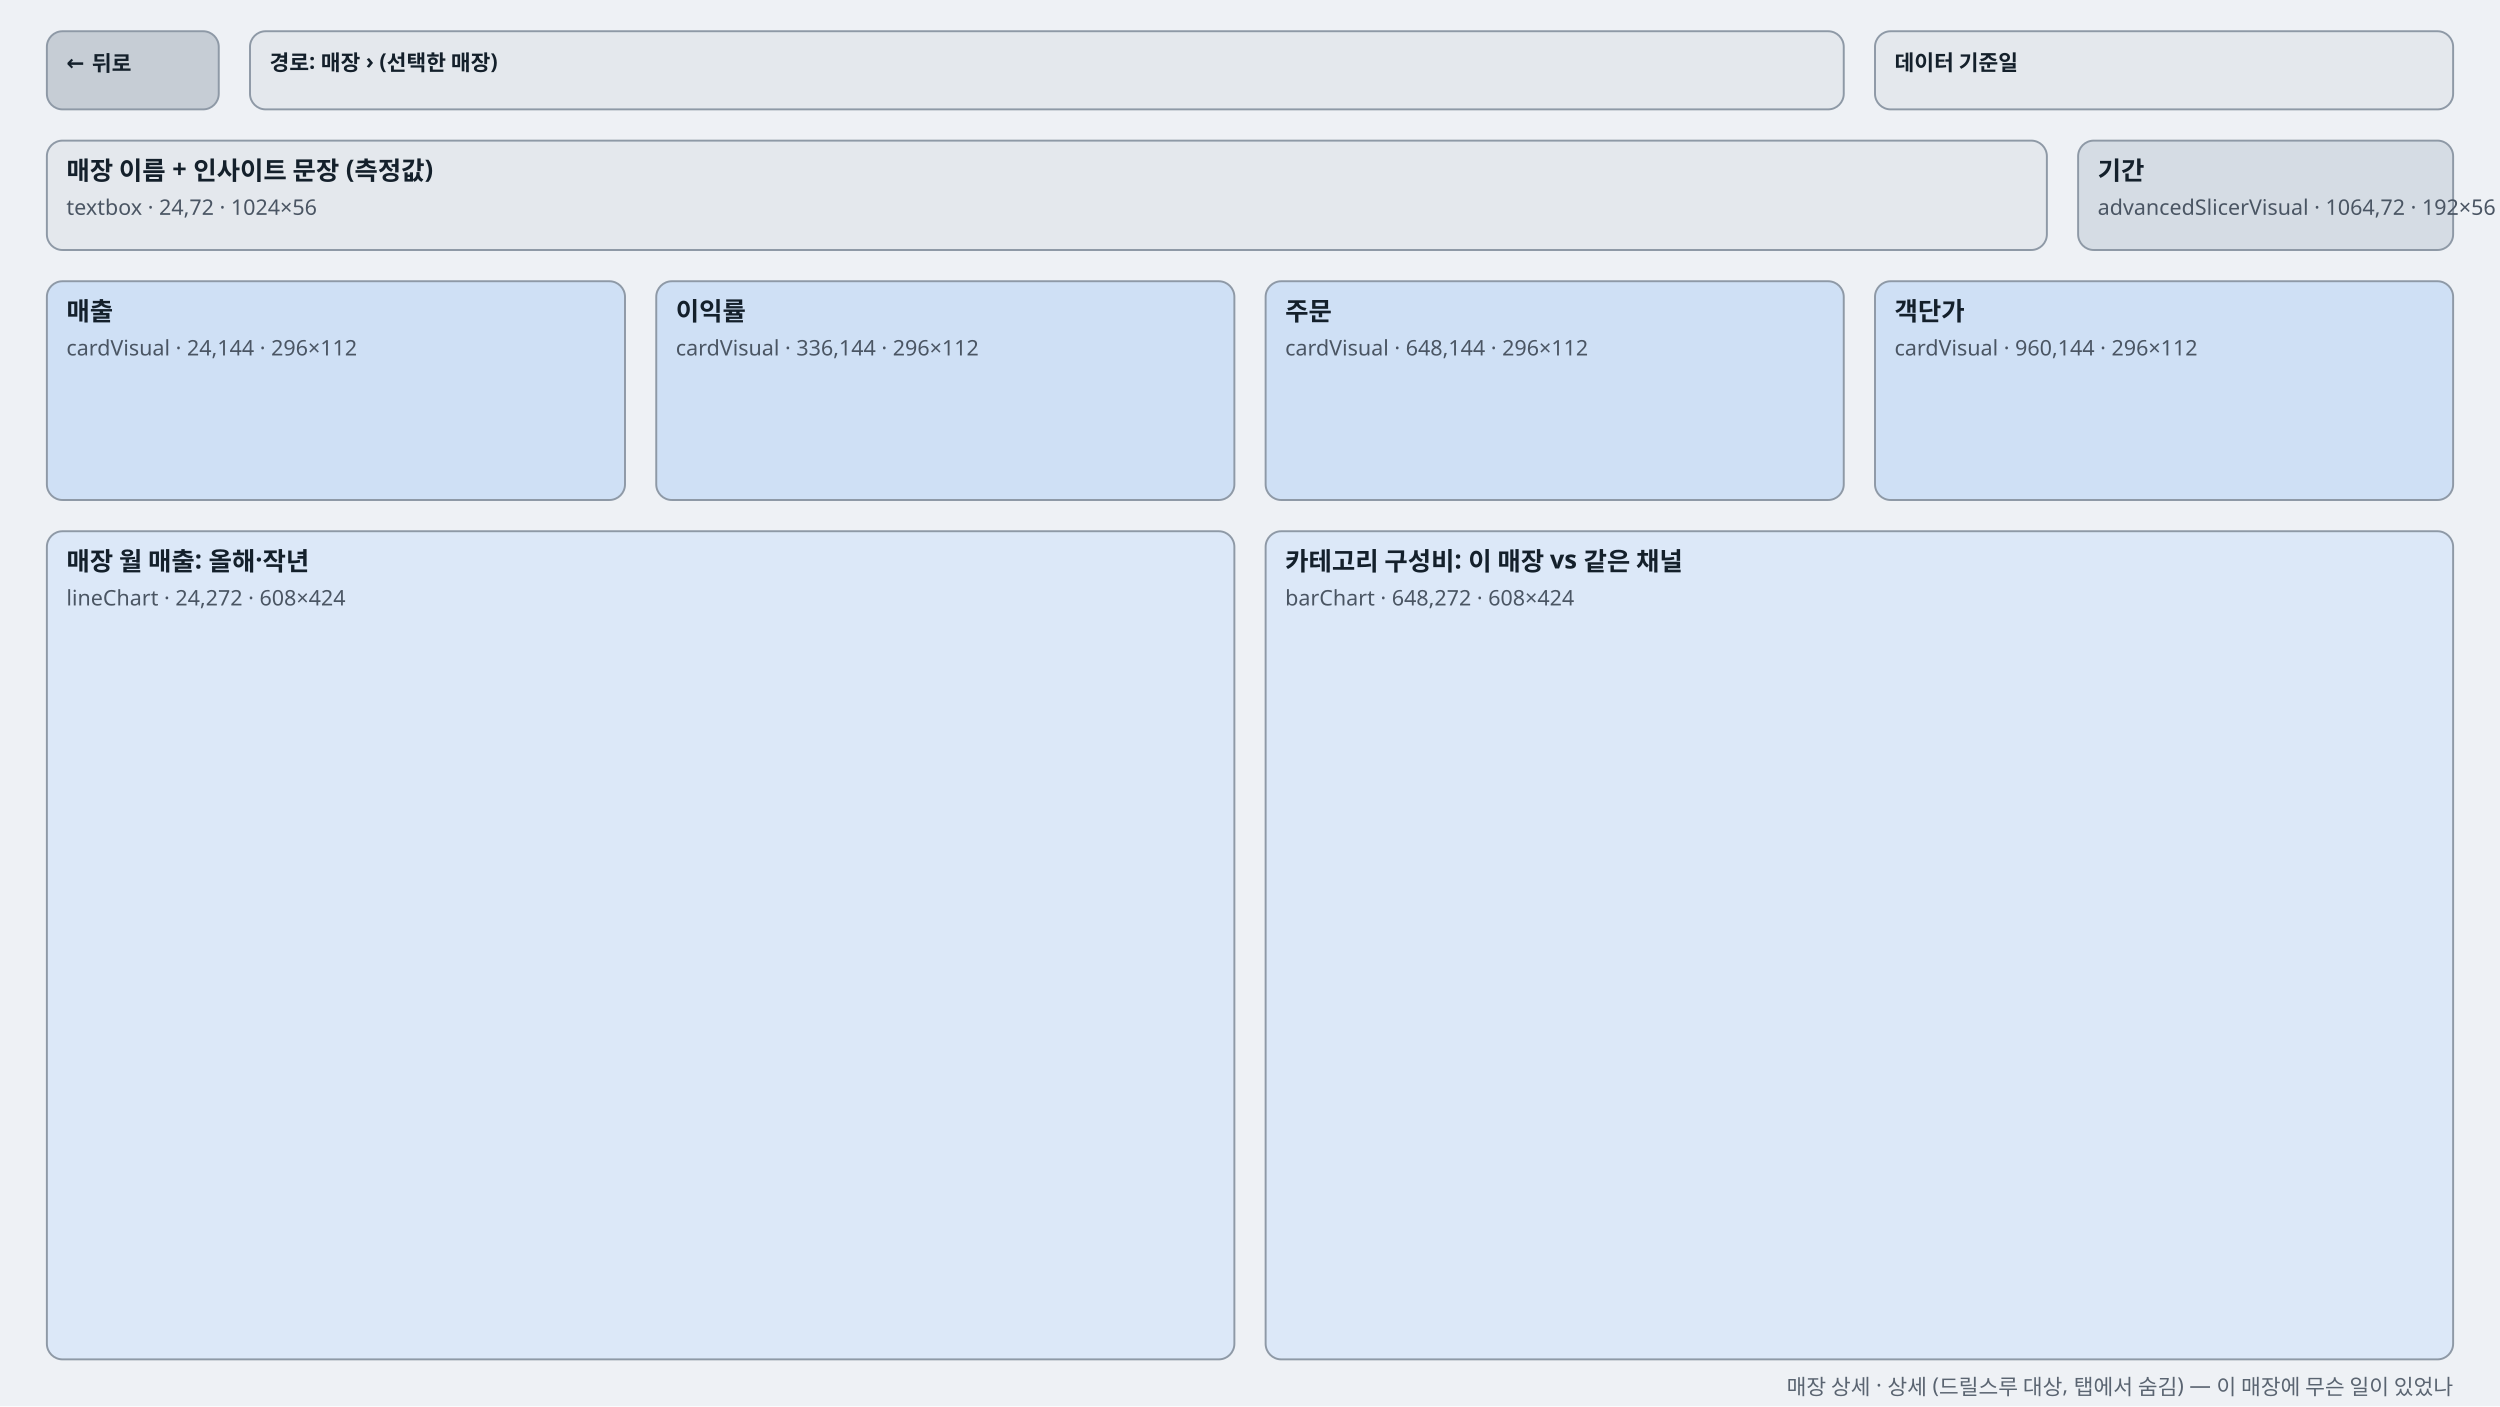
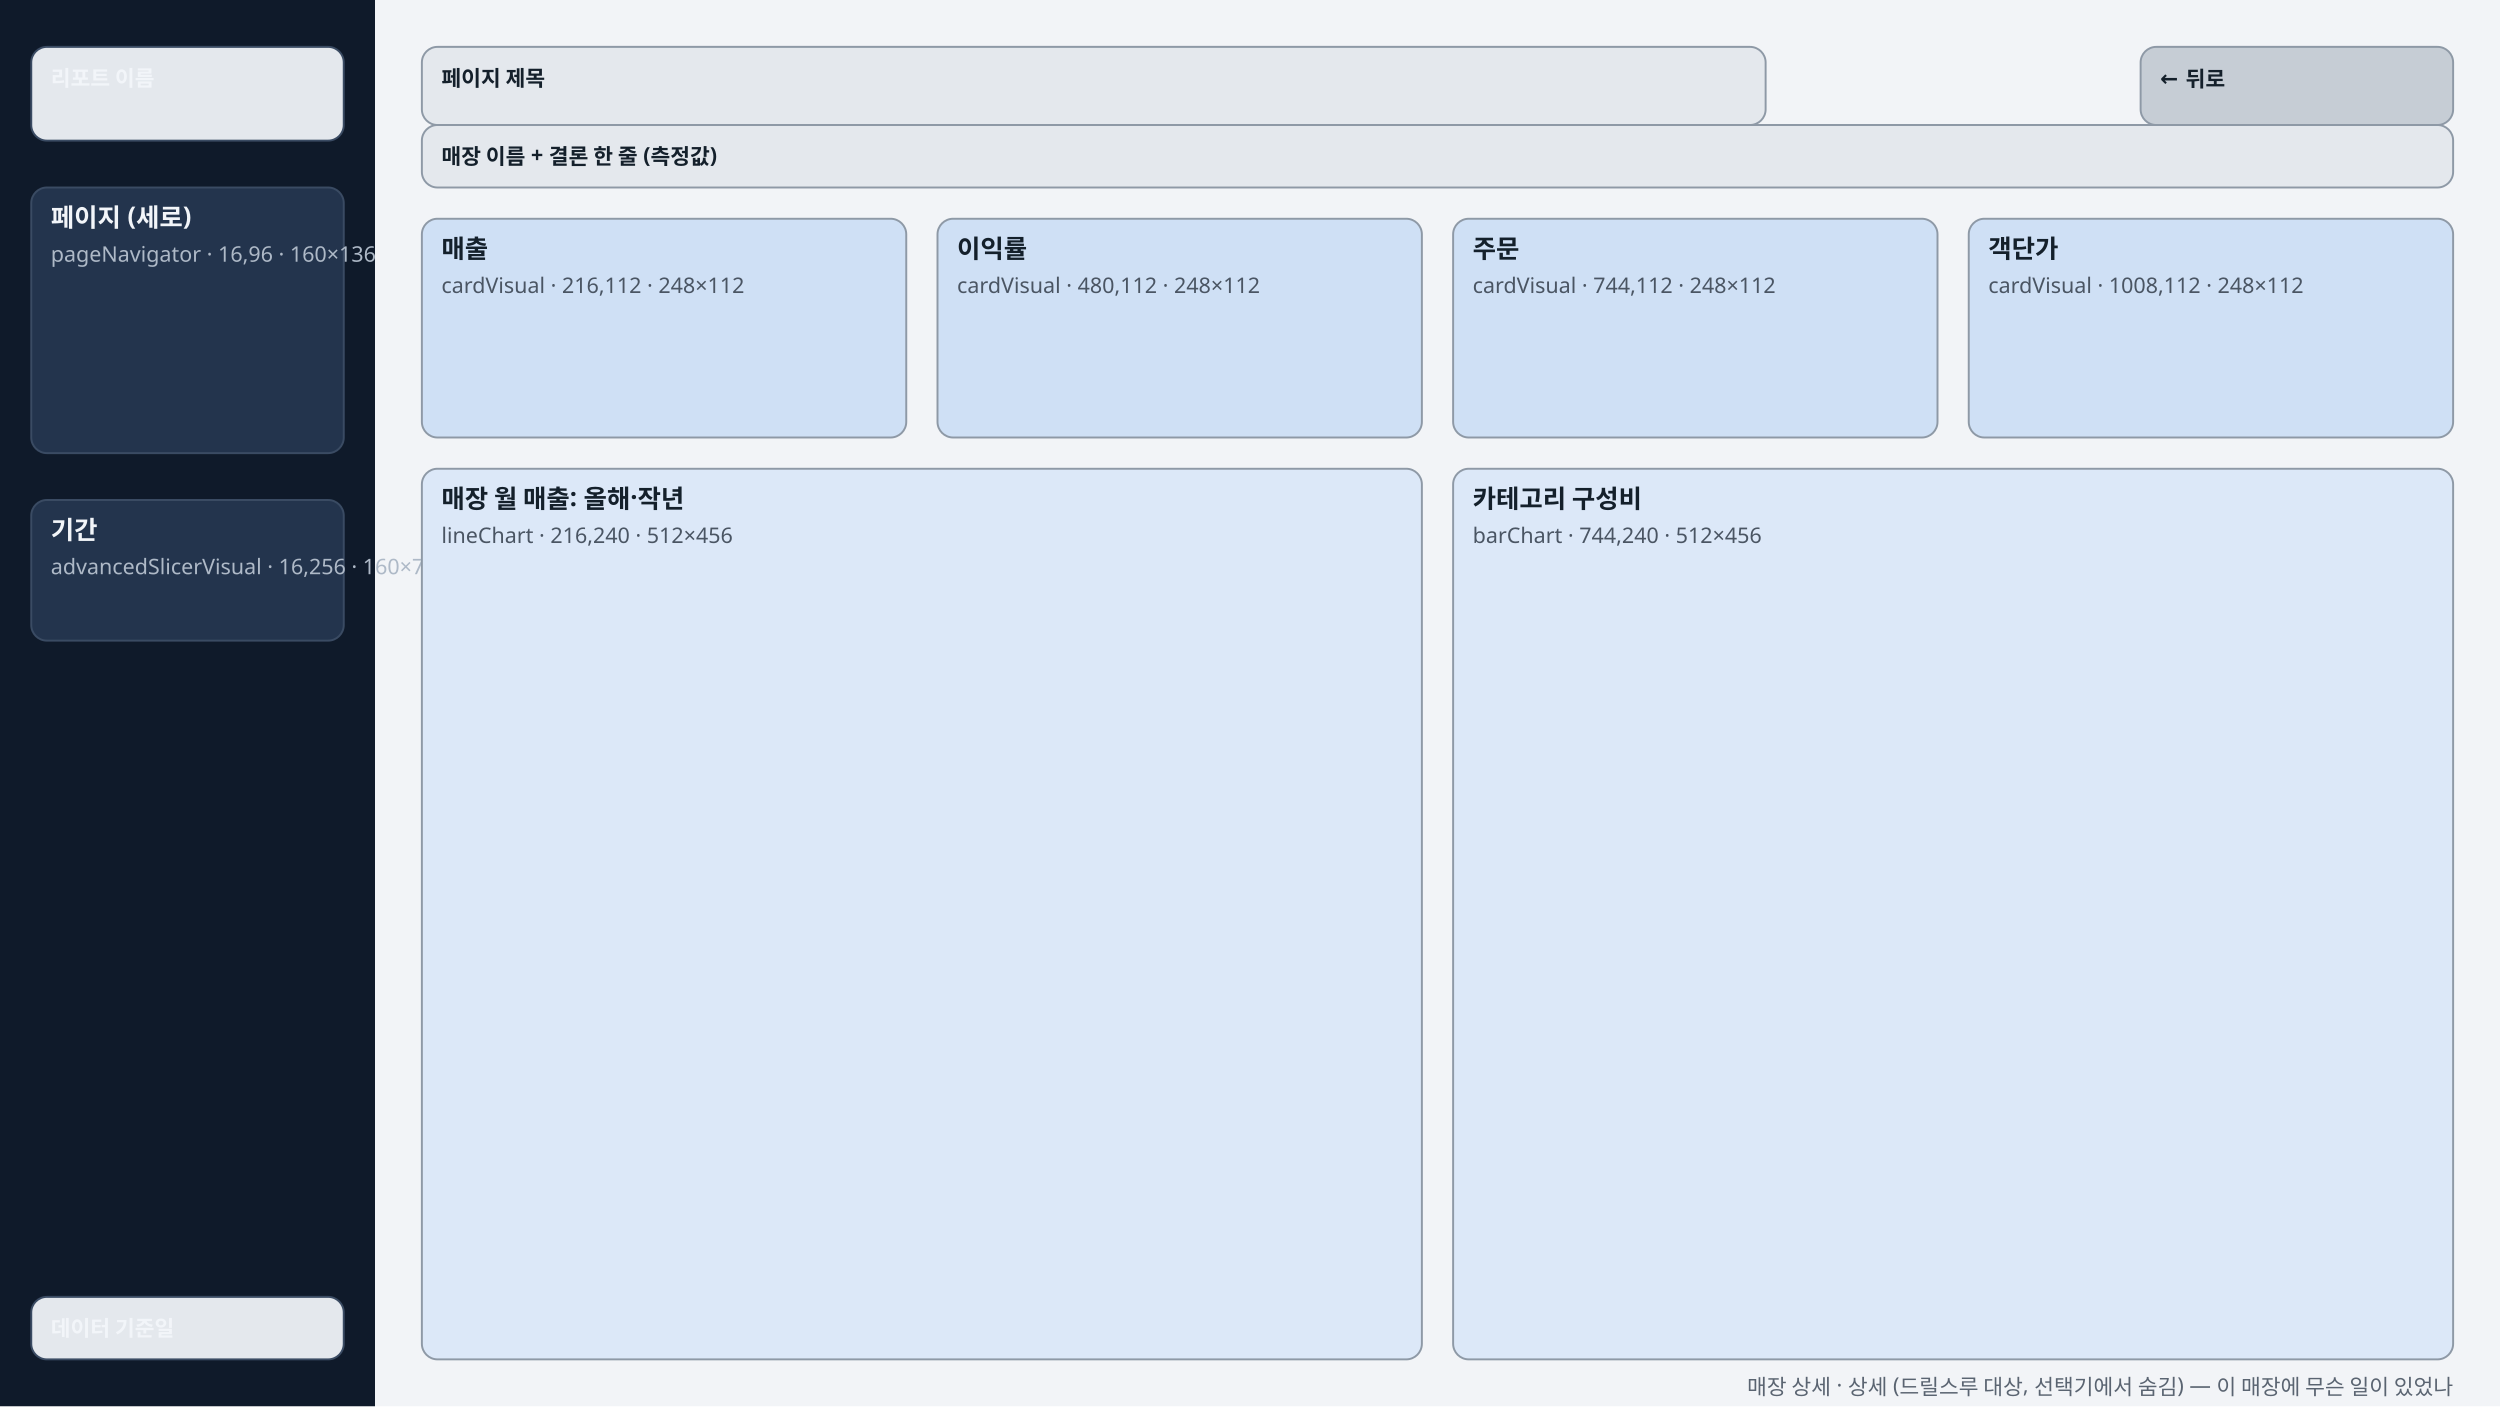
<svg xmlns="http://www.w3.org/2000/svg" viewBox="0 0 1280 720" width="1280" height="720" font-family="Segoe UI, Malgun Gothic, sans-serif">
-   <rect width="1280" height="720" fill="#EEF1F5" />
-   <rect x="24" y="16" width="88" height="40" rx="8" fill="#C6CDD5" stroke="#8E99A6" stroke-width="1" />
-   <text x="34" y="36" font-size="11" font-weight="600" fill="#14202B">← 뒤로</text>
-   <rect x="128" y="16" width="816" height="40" rx="8" fill="#E4E8ED" stroke="#8E99A6" stroke-width="1" />
-   <text x="138" y="36" font-size="11" font-weight="600" fill="#14202B">경로: 매장 › (선택한 매장)</text>
-   <rect x="960" y="16" width="296" height="40" rx="8" fill="#E4E8ED" stroke="#8E99A6" stroke-width="1" />
-   <text x="970" y="36" font-size="11" font-weight="600" fill="#14202B">데이터 기준일</text>
-   <rect x="24" y="72" width="1024" height="56" rx="8" fill="#E4E8ED" stroke="#8E99A6" stroke-width="1" />
-   <text x="34" y="92" font-size="13" font-weight="600" fill="#14202B">매장 이름 + 인사이트 문장 (측정값)</text>
-   <text x="34" y="110" font-size="11" fill="#4A5563">textbox · 24,72 · 1024×56</text>
-   <rect x="1064" y="72" width="192" height="56" rx="8" fill="#D5DCE4" stroke="#8E99A6" stroke-width="1" />
-   <text x="1074" y="92" font-size="13" font-weight="600" fill="#14202B">기간</text>
-   <text x="1074" y="110" font-size="11" fill="#4A5563">advancedSlicerVisual · 1064,72 · 192×56</text>
-   <rect x="24" y="144" width="296" height="112" rx="8" fill="#CFE0F5" stroke="#8E99A6" stroke-width="1" />
-   <text x="34" y="164" font-size="13" font-weight="600" fill="#14202B">매출</text>
-   <text x="34" y="182" font-size="11" fill="#4A5563">cardVisual · 24,144 · 296×112</text>
-   <rect x="336" y="144" width="296" height="112" rx="8" fill="#CFE0F5" stroke="#8E99A6" stroke-width="1" />
-   <text x="346" y="164" font-size="13" font-weight="600" fill="#14202B">이익률</text>
-   <text x="346" y="182" font-size="11" fill="#4A5563">cardVisual · 336,144 · 296×112</text>
-   <rect x="648" y="144" width="296" height="112" rx="8" fill="#CFE0F5" stroke="#8E99A6" stroke-width="1" />
-   <text x="658" y="164" font-size="13" font-weight="600" fill="#14202B">주문</text>
-   <text x="658" y="182" font-size="11" fill="#4A5563">cardVisual · 648,144 · 296×112</text>
-   <rect x="960" y="144" width="296" height="112" rx="8" fill="#CFE0F5" stroke="#8E99A6" stroke-width="1" />
-   <text x="970" y="164" font-size="13" font-weight="600" fill="#14202B">객단가</text>
-   <text x="970" y="182" font-size="11" fill="#4A5563">cardVisual · 960,144 · 296×112</text>
-   <rect x="24" y="272" width="608" height="424" rx="8" fill="#DCE8F8" stroke="#8E99A6" stroke-width="1" />
-   <text x="34" y="292" font-size="13" font-weight="600" fill="#14202B">매장 월 매출: 올해·작년</text>
-   <text x="34" y="310" font-size="11" fill="#4A5563">lineChart · 24,272 · 608×424</text>
-   <rect x="648" y="272" width="608" height="424" rx="8" fill="#DCE8F8" stroke="#8E99A6" stroke-width="1" />
-   <text x="658" y="292" font-size="13" font-weight="600" fill="#14202B">카테고리 구성비: 이 매장 vs 같은 채널</text>
-   <text x="658" y="310" font-size="11" fill="#4A5563">barChart · 648,272 · 608×424</text>
-   <text x="1256" y="714" font-size="11" text-anchor="end" fill="#5A6471">매장 상세 · 상세 (드릴스루 대상, 탭에서 숨김) — 이 매장에 무슨 일이 있었나</text>
+   <rect width="1280" height="720" fill="#F2F4F7" />
+   <rect x="0" y="0" width="192" height="720" fill="#0F1A2A" />
+   <rect x="16" y="24" width="160" height="48" rx="8" fill="#E4E8ED" stroke="#3A4B63" stroke-width="1" />
+   <text x="26" y="44" font-size="11" font-weight="600" fill="#F2F5F9">리포트 이름</text>
+   <rect x="16" y="96" width="160" height="136" rx="8" fill="#23344D" stroke="#3A4B63" stroke-width="1" />
+   <text x="26" y="116" font-size="13" font-weight="600" fill="#F2F5F9">페이지 (세로)</text>
+   <text x="26" y="134" font-size="11" fill="#AEB9C7">pageNavigator · 16,96 · 160×136</text>
+   <rect x="16" y="256" width="160" height="72" rx="8" fill="#23344D" stroke="#3A4B63" stroke-width="1" />
+   <text x="26" y="276" font-size="13" font-weight="600" fill="#F2F5F9">기간</text>
+   <text x="26" y="294" font-size="11" fill="#AEB9C7">advancedSlicerVisual · 16,256 · 160×72</text>
+   <rect x="16" y="664" width="160" height="32" rx="8" fill="#E4E8ED" stroke="#3A4B63" stroke-width="1" />
+   <text x="26" y="684" font-size="11" font-weight="600" fill="#F2F5F9">데이터 기준일</text>
+   <rect x="216" y="24" width="688" height="40" rx="8" fill="#E4E8ED" stroke="#8E99A6" stroke-width="1" />
+   <text x="226" y="44" font-size="11" font-weight="600" fill="#14202B">페이지 제목</text>
+   <rect x="1096" y="24" width="160" height="40" rx="8" fill="#C6CDD5" stroke="#8E99A6" stroke-width="1" />
+   <text x="1106" y="44" font-size="11" font-weight="600" fill="#14202B">← 뒤로</text>
+   <rect x="216" y="64" width="1040" height="32" rx="8" fill="#E4E8ED" stroke="#8E99A6" stroke-width="1" />
+   <text x="226" y="84" font-size="11" font-weight="600" fill="#14202B">매장 이름 + 결론 한 줄 (측정값)</text>
+   <rect x="216" y="112" width="248" height="112" rx="8" fill="#CFE0F5" stroke="#8E99A6" stroke-width="1" />
+   <text x="226" y="132" font-size="13" font-weight="600" fill="#14202B">매출</text>
+   <text x="226" y="150" font-size="11" fill="#4A5563">cardVisual · 216,112 · 248×112</text>
+   <rect x="480" y="112" width="248" height="112" rx="8" fill="#CFE0F5" stroke="#8E99A6" stroke-width="1" />
+   <text x="490" y="132" font-size="13" font-weight="600" fill="#14202B">이익률</text>
+   <text x="490" y="150" font-size="11" fill="#4A5563">cardVisual · 480,112 · 248×112</text>
+   <rect x="744" y="112" width="248" height="112" rx="8" fill="#CFE0F5" stroke="#8E99A6" stroke-width="1" />
+   <text x="754" y="132" font-size="13" font-weight="600" fill="#14202B">주문</text>
+   <text x="754" y="150" font-size="11" fill="#4A5563">cardVisual · 744,112 · 248×112</text>
+   <rect x="1008" y="112" width="248" height="112" rx="8" fill="#CFE0F5" stroke="#8E99A6" stroke-width="1" />
+   <text x="1018" y="132" font-size="13" font-weight="600" fill="#14202B">객단가</text>
+   <text x="1018" y="150" font-size="11" fill="#4A5563">cardVisual · 1008,112 · 248×112</text>
+   <rect x="216" y="240" width="512" height="456" rx="8" fill="#DCE8F8" stroke="#8E99A6" stroke-width="1" />
+   <text x="226" y="260" font-size="13" font-weight="600" fill="#14202B">매장 월 매출: 올해·작년</text>
+   <text x="226" y="278" font-size="11" fill="#4A5563">lineChart · 216,240 · 512×456</text>
+   <rect x="744" y="240" width="512" height="456" rx="8" fill="#DCE8F8" stroke="#8E99A6" stroke-width="1" />
+   <text x="754" y="260" font-size="13" font-weight="600" fill="#14202B">카테고리 구성비</text>
+   <text x="754" y="278" font-size="11" fill="#4A5563">barChart · 744,240 · 512×456</text>
+   <text x="1256" y="714" font-size="11" text-anchor="end" fill="#5A6471">매장 상세 · 상세 (드릴스루 대상, 선택기에서 숨김) — 이 매장에 무슨 일이 있었나</text>
</svg>
